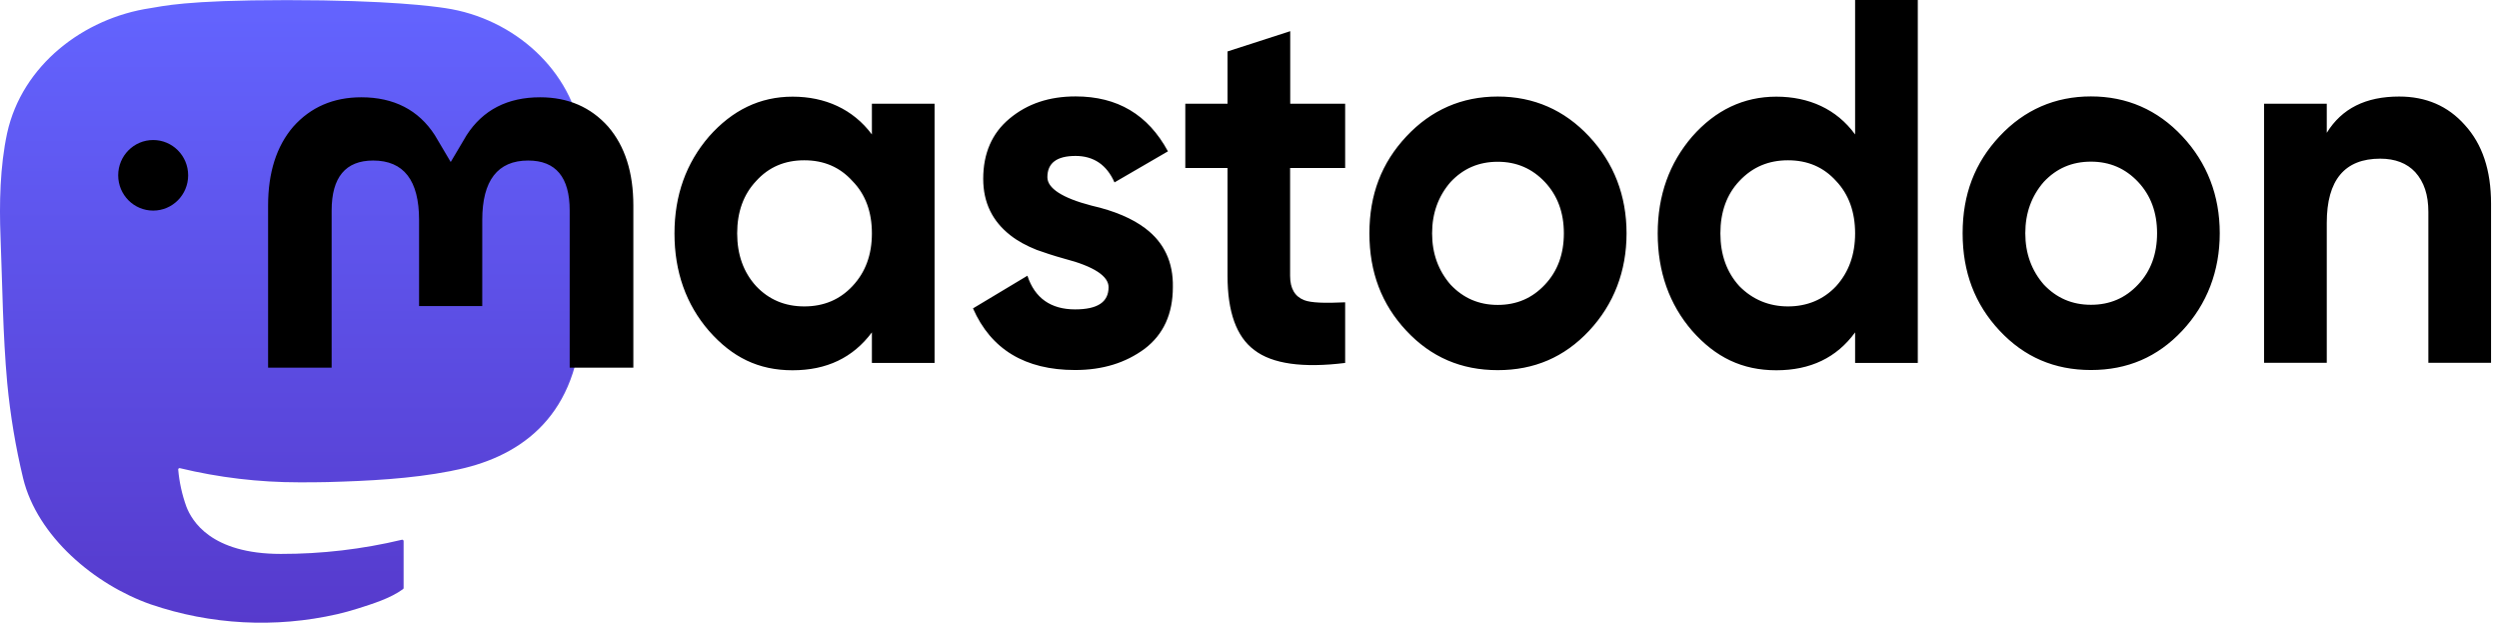
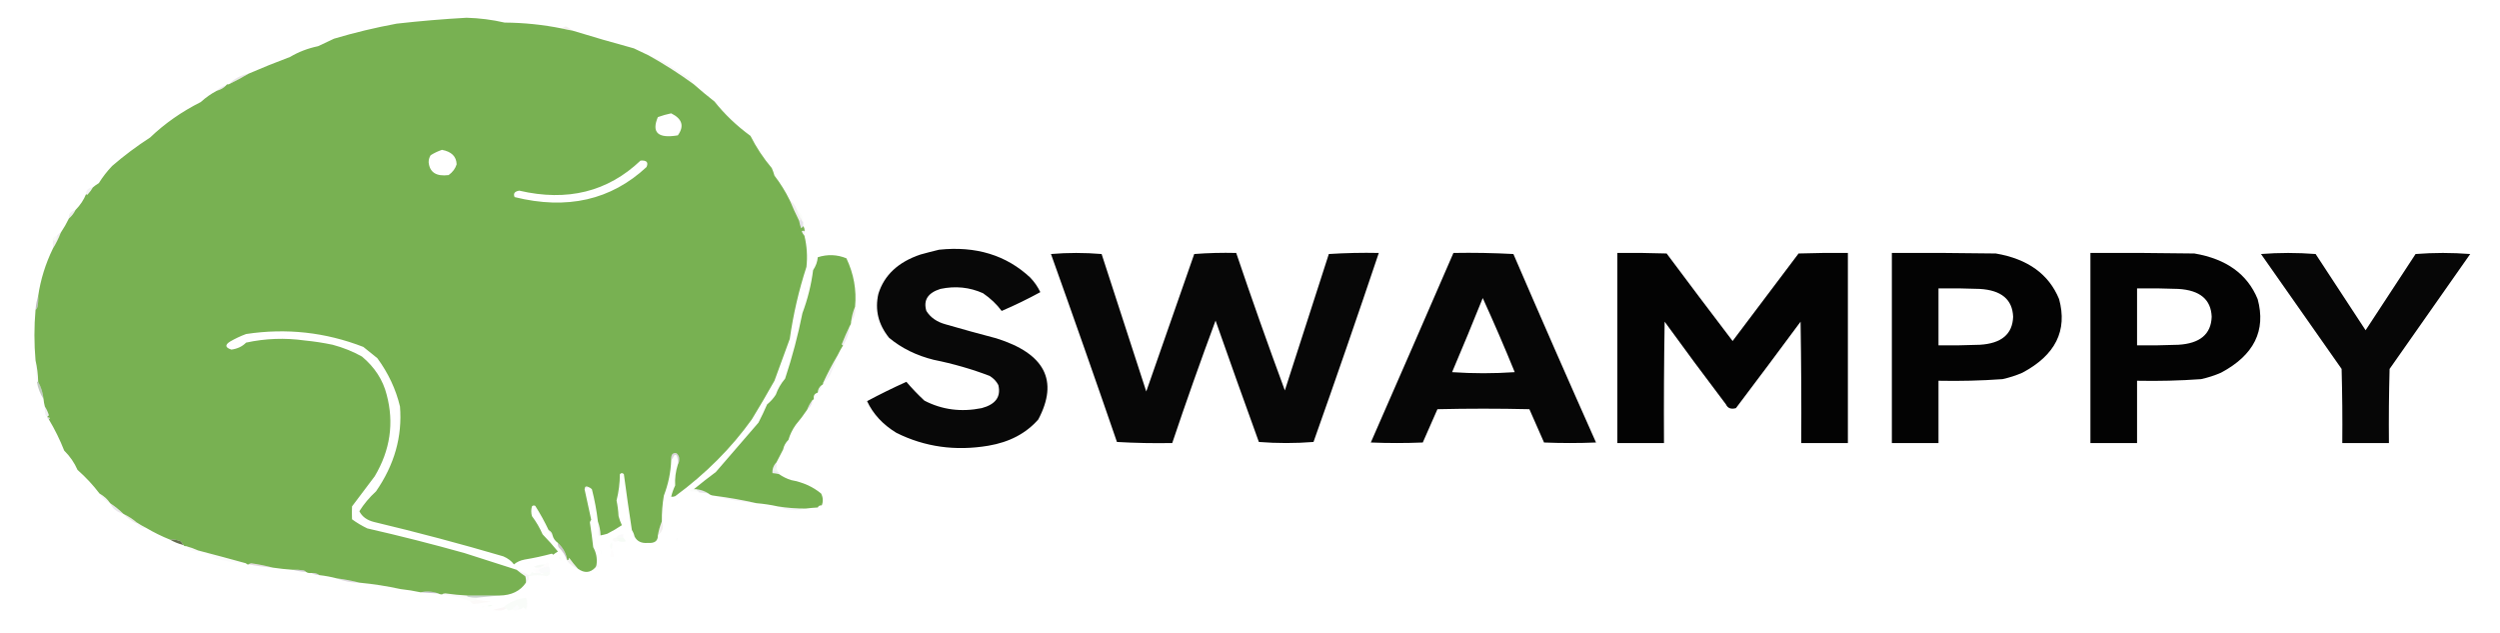
- <svg xmlns="http://www.w3.org/2000/svg" xmlns:xlink="http://www.w3.org/1999/xlink" width="261" height="66" viewBox="0 0 261 66" fill="none">
+ <svg xmlns="http://www.w3.org/2000/svg" width="261" height="66" viewBox="0 0 261 66" fill="none" version="1.1" id="svg18" xml:space="preserve">
+   <defs id="defs22" />
  <symbol id="logo-symbol-wordmark">
-     <path d="M60.754 14.403C59.814 7.419 53.727 1.916 46.512 0.849C45.294 0.669 40.682 0.013 29.997 0.013H29.918C19.23 0.013 16.937 0.669 15.72 0.849C8.705 1.886 2.299 6.832 0.745 13.898C-0.003 17.378 -0.083 21.237 0.056 24.776C0.254 29.851 0.293 34.918 0.753 39.973C1.072 43.331 1.628 46.661 2.417 49.941C3.894 55.997 9.875 61.037 15.734 63.093C22.008 65.237 28.754 65.593 35.218 64.121C35.929 63.956 36.632 63.764 37.325 63.545C38.897 63.046 40.738 62.487 42.091 61.507C42.11 61.493 42.125 61.475 42.136 61.455C42.147 61.434 42.153 61.412 42.153 61.389V56.49C42.153 56.469 42.148 56.447 42.138 56.428C42.129 56.409 42.115 56.392 42.098 56.379C42.081 56.365 42.061 56.356 42.04 56.351C42.019 56.346 41.997 56.347 41.976 56.351C37.834 57.341 33.59 57.836 29.332 57.829C22.005 57.829 20.034 54.351 19.469 52.904C19.016 51.653 18.727 50.348 18.612 49.022C18.611 49 18.615 48.977 18.624 48.957C18.633 48.937 18.647 48.919 18.664 48.904C18.682 48.89 18.702 48.88 18.724 48.876C18.745 48.871 18.768 48.871 18.79 48.877C22.862 49.859 27.037 50.355 31.227 50.354C32.234 50.354 33.239 50.354 34.246 50.328C38.46 50.209 42.901 49.994 47.047 49.184C47.15 49.164 47.253 49.146 47.342 49.119C53.881 47.864 60.104 43.923 60.736 33.943C60.76 33.55 60.819 29.828 60.819 29.42C60.822 28.035 61.265 19.591 60.754 14.403Z" fill="url(#paint0_linear_89_11)" />
-     <path d="M12.344 18.303C12.344 16.267 13.978 14.619 15.997 14.619C18.016 14.619 19.65 16.267 19.65 18.303C19.65 20.34 18.016 21.987 15.997 21.987C13.978 21.987 12.344 20.34 12.344 18.303Z" fill="currentColor" />
-     <path d="M66.148 21.468V38.384H59.499V21.974C59.499 18.511 58.058 16.76 55.164 16.76C51.975 16.76 50.367 18.848 50.367 22.96V31.95H43.769V22.96C43.769 18.835 42.174 16.76 38.971 16.76C36.09 16.76 34.637 18.511 34.637 21.974V38.384H28V21.468C28 18.018 28.875 15.268 30.624 13.231C32.437 11.195 34.804 10.157 37.736 10.157C41.132 10.157 43.717 11.48 45.415 14.114L47.074 16.915L48.733 14.114C50.431 11.48 53.004 10.157 56.412 10.157C59.344 10.157 61.711 11.195 63.525 13.231C65.274 15.268 66.148 18.005 66.148 21.468ZM89.03 29.874C90.406 28.409 91.062 26.579 91.062 24.361C91.062 22.143 90.406 20.301 89.03 18.9C87.705 17.434 86.033 16.734 84.001 16.734C81.969 16.734 80.296 17.434 78.972 18.9C77.647 20.301 76.991 22.143 76.991 24.361C76.991 26.579 77.647 28.422 78.972 29.874C80.296 31.275 81.969 31.989 84.001 31.989C86.033 31.989 87.705 31.288 89.03 29.874ZM91.062 10.832H97.609V37.891H91.062V34.7C89.081 37.346 86.342 38.656 82.779 38.656C79.216 38.656 76.477 37.307 74.046 34.544C71.653 31.781 70.444 28.37 70.444 24.374C70.444 20.379 71.666 17.019 74.046 14.256C76.489 11.493 79.383 10.092 82.779 10.092C86.174 10.092 89.081 11.389 91.062 14.036V10.845V10.832ZM119.654 23.868C121.583 25.334 122.548 27.384 122.496 29.978C122.496 32.741 121.532 34.907 119.551 36.412C117.57 37.878 115.178 38.63 112.284 38.63C107.049 38.63 103.499 36.464 101.621 32.196L107.306 28.785C108.065 31.107 109.737 32.3 112.284 32.3C114.625 32.3 115.782 31.548 115.782 29.978C115.782 28.837 114.265 27.812 111.165 27.008C109.995 26.683 109.03 26.359 108.271 26.087C107.204 25.659 106.29 25.166 105.532 24.569C103.654 23.103 102.689 21.157 102.689 18.667C102.689 16.02 103.602 13.906 105.429 12.388C107.306 10.819 109.596 10.066 112.335 10.066C116.709 10.066 119.898 11.96 121.982 15.8L116.4 19.043C115.59 17.201 114.213 16.28 112.335 16.28C110.355 16.28 109.39 17.032 109.39 18.498C109.39 19.64 110.908 20.664 114.008 21.468C116.4 22.013 118.278 22.818 119.641 23.855L119.654 23.868ZM140.477 17.538H134.741V28.798C134.741 30.147 135.255 30.964 136.22 31.34C136.927 31.613 138.355 31.665 140.49 31.561V37.891C136.079 38.436 132.876 37.995 130.998 36.542C129.12 35.141 128.207 32.534 128.207 28.811V17.538H123.795V10.832H128.207V5.37L134.754 3.256V10.832H140.49V17.538H140.477ZM161.352 29.719C162.677 28.318 163.333 26.528 163.333 24.361C163.333 22.195 162.677 20.418 161.352 19.004C160.027 17.603 158.407 16.889 156.426 16.889C154.445 16.889 152.825 17.59 151.5 19.004C150.227 20.47 149.571 22.247 149.571 24.361C149.571 26.476 150.227 28.253 151.5 29.719C152.825 31.12 154.445 31.833 156.426 31.833C158.407 31.833 160.027 31.133 161.352 29.719ZM146.883 34.531C144.297 31.768 143.024 28.422 143.024 24.361C143.024 20.301 144.297 17.006 146.883 14.243C149.468 11.48 152.67 10.079 156.426 10.079C160.182 10.079 163.384 11.48 165.97 14.243C168.555 17.006 169.88 20.418 169.88 24.361C169.88 28.305 168.555 31.768 165.97 34.531C163.384 37.294 160.233 38.643 156.426 38.643C152.619 38.643 149.468 37.294 146.883 34.531ZM191.771 29.874C193.095 28.409 193.751 26.579 193.751 24.361C193.751 22.143 193.095 20.301 191.771 18.9C190.446 17.434 188.774 16.734 186.742 16.734C184.709 16.734 183.037 17.434 181.661 18.9C180.336 20.301 179.68 22.143 179.68 24.361C179.68 26.579 180.336 28.422 181.661 29.874C183.037 31.275 184.761 31.989 186.742 31.989C188.722 31.989 190.446 31.288 191.771 29.874ZM193.751 0H200.298V37.891H193.751V34.7C191.822 37.346 189.082 38.656 185.52 38.656C181.957 38.656 179.179 37.307 176.735 34.544C174.343 31.781 173.134 28.37 173.134 24.374C173.134 20.379 174.356 17.019 176.735 14.256C179.166 11.493 182.111 10.092 185.52 10.092C188.928 10.092 191.822 11.389 193.751 14.036V0.013V0ZM223.308 29.706C224.633 28.305 225.289 26.515 225.289 24.348C225.289 22.182 224.633 20.405 223.308 18.991C221.983 17.59 220.363 16.877 218.382 16.877C216.401 16.877 214.78 17.577 213.456 18.991C212.182 20.457 211.526 22.234 211.526 24.348C211.526 26.463 212.182 28.24 213.456 29.706C214.78 31.107 216.401 31.82 218.382 31.82C220.363 31.82 221.983 31.12 223.308 29.706ZM208.838 34.518C206.253 31.755 204.98 28.409 204.98 24.348C204.98 20.288 206.253 16.993 208.838 14.23C211.424 11.467 214.626 10.066 218.382 10.066C222.137 10.066 225.34 11.467 227.925 14.23C230.511 16.993 231.835 20.405 231.835 24.348C231.835 28.292 230.511 31.755 227.925 34.518C225.34 37.281 222.189 38.63 218.382 38.63C214.575 38.63 211.424 37.281 208.838 34.518ZM260.17 21.261V37.878H253.623V22.13C253.623 20.34 253.173 18.991 252.247 17.966C251.385 17.045 250.164 16.565 248.594 16.565C244.89 16.565 243.012 18.783 243.012 23.272V37.878H236.466V10.832H243.012V13.867C244.581 11.325 247.077 10.079 250.575 10.079C253.366 10.079 255.656 11.052 257.431 13.05C259.257 15.047 260.17 17.759 260.17 21.274" fill="currentColor" />
-     <defs>
+     <path d="M60.754 14.403C59.814 7.419 53.727 1.916 46.512 0.849C45.294 0.669 40.682 0.013 29.997 0.013H29.918C19.23 0.013 16.937 0.669 15.72 0.849C8.705 1.886 2.299 6.832 0.745 13.898C-0.003 17.378 -0.083 21.237 0.056 24.776C0.254 29.851 0.293 34.918 0.753 39.973C1.072 43.331 1.628 46.661 2.417 49.941C3.894 55.997 9.875 61.037 15.734 63.093C22.008 65.237 28.754 65.593 35.218 64.121C35.929 63.956 36.632 63.764 37.325 63.545C38.897 63.046 40.738 62.487 42.091 61.507C42.11 61.493 42.125 61.475 42.136 61.455C42.147 61.434 42.153 61.412 42.153 61.389V56.49C42.153 56.469 42.148 56.447 42.138 56.428C42.129 56.409 42.115 56.392 42.098 56.379C42.081 56.365 42.061 56.356 42.04 56.351C42.019 56.346 41.997 56.347 41.976 56.351C37.834 57.341 33.59 57.836 29.332 57.829C22.005 57.829 20.034 54.351 19.469 52.904C19.016 51.653 18.727 50.348 18.612 49.022C18.611 49 18.615 48.977 18.624 48.957C18.633 48.937 18.647 48.919 18.664 48.904C18.682 48.89 18.702 48.88 18.724 48.876C18.745 48.871 18.768 48.871 18.79 48.877C22.862 49.859 27.037 50.355 31.227 50.354C32.234 50.354 33.239 50.354 34.246 50.328C38.46 50.209 42.901 49.994 47.047 49.184C47.15 49.164 47.253 49.146 47.342 49.119C53.881 47.864 60.104 43.923 60.736 33.943C60.76 33.55 60.819 29.828 60.819 29.42C60.822 28.035 61.265 19.591 60.754 14.403Z" fill="url(#paint0_linear_89_11)" id="path2" />
+     <path d="M12.344 18.303C12.344 16.267 13.978 14.619 15.997 14.619C18.016 14.619 19.65 16.267 19.65 18.303C19.65 20.34 18.016 21.987 15.997 21.987C13.978 21.987 12.344 20.34 12.344 18.303Z" fill="currentColor" id="path4" />
+     <path d="M66.148 21.468V38.384H59.499V21.974C59.499 18.511 58.058 16.76 55.164 16.76C51.975 16.76 50.367 18.848 50.367 22.96V31.95H43.769V22.96C43.769 18.835 42.174 16.76 38.971 16.76C36.09 16.76 34.637 18.511 34.637 21.974V38.384H28V21.468C28 18.018 28.875 15.268 30.624 13.231C32.437 11.195 34.804 10.157 37.736 10.157C41.132 10.157 43.717 11.48 45.415 14.114L47.074 16.915L48.733 14.114C50.431 11.48 53.004 10.157 56.412 10.157C59.344 10.157 61.711 11.195 63.525 13.231C65.274 15.268 66.148 18.005 66.148 21.468ZM89.03 29.874C90.406 28.409 91.062 26.579 91.062 24.361C91.062 22.143 90.406 20.301 89.03 18.9C87.705 17.434 86.033 16.734 84.001 16.734C81.969 16.734 80.296 17.434 78.972 18.9C77.647 20.301 76.991 22.143 76.991 24.361C76.991 26.579 77.647 28.422 78.972 29.874C80.296 31.275 81.969 31.989 84.001 31.989C86.033 31.989 87.705 31.288 89.03 29.874ZM91.062 10.832H97.609V37.891H91.062V34.7C89.081 37.346 86.342 38.656 82.779 38.656C79.216 38.656 76.477 37.307 74.046 34.544C71.653 31.781 70.444 28.37 70.444 24.374C70.444 20.379 71.666 17.019 74.046 14.256C76.489 11.493 79.383 10.092 82.779 10.092C86.174 10.092 89.081 11.389 91.062 14.036V10.845V10.832ZM119.654 23.868C121.583 25.334 122.548 27.384 122.496 29.978C122.496 32.741 121.532 34.907 119.551 36.412C117.57 37.878 115.178 38.63 112.284 38.63C107.049 38.63 103.499 36.464 101.621 32.196L107.306 28.785C108.065 31.107 109.737 32.3 112.284 32.3C114.625 32.3 115.782 31.548 115.782 29.978C115.782 28.837 114.265 27.812 111.165 27.008C109.995 26.683 109.03 26.359 108.271 26.087C107.204 25.659 106.29 25.166 105.532 24.569C103.654 23.103 102.689 21.157 102.689 18.667C102.689 16.02 103.602 13.906 105.429 12.388C107.306 10.819 109.596 10.066 112.335 10.066C116.709 10.066 119.898 11.96 121.982 15.8L116.4 19.043C115.59 17.201 114.213 16.28 112.335 16.28C110.355 16.28 109.39 17.032 109.39 18.498C109.39 19.64 110.908 20.664 114.008 21.468C116.4 22.013 118.278 22.818 119.641 23.855L119.654 23.868ZM140.477 17.538H134.741V28.798C134.741 30.147 135.255 30.964 136.22 31.34C136.927 31.613 138.355 31.665 140.49 31.561V37.891C136.079 38.436 132.876 37.995 130.998 36.542C129.12 35.141 128.207 32.534 128.207 28.811V17.538H123.795V10.832H128.207V5.37L134.754 3.256V10.832H140.49V17.538H140.477ZM161.352 29.719C162.677 28.318 163.333 26.528 163.333 24.361C163.333 22.195 162.677 20.418 161.352 19.004C160.027 17.603 158.407 16.889 156.426 16.889C154.445 16.889 152.825 17.59 151.5 19.004C150.227 20.47 149.571 22.247 149.571 24.361C149.571 26.476 150.227 28.253 151.5 29.719C152.825 31.12 154.445 31.833 156.426 31.833C158.407 31.833 160.027 31.133 161.352 29.719ZM146.883 34.531C144.297 31.768 143.024 28.422 143.024 24.361C143.024 20.301 144.297 17.006 146.883 14.243C149.468 11.48 152.67 10.079 156.426 10.079C160.182 10.079 163.384 11.48 165.97 14.243C168.555 17.006 169.88 20.418 169.88 24.361C169.88 28.305 168.555 31.768 165.97 34.531C163.384 37.294 160.233 38.643 156.426 38.643C152.619 38.643 149.468 37.294 146.883 34.531ZM191.771 29.874C193.095 28.409 193.751 26.579 193.751 24.361C193.751 22.143 193.095 20.301 191.771 18.9C190.446 17.434 188.774 16.734 186.742 16.734C184.709 16.734 183.037 17.434 181.661 18.9C180.336 20.301 179.68 22.143 179.68 24.361C179.68 26.579 180.336 28.422 181.661 29.874C183.037 31.275 184.761 31.989 186.742 31.989C188.722 31.989 190.446 31.288 191.771 29.874ZM193.751 0H200.298V37.891H193.751V34.7C191.822 37.346 189.082 38.656 185.52 38.656C181.957 38.656 179.179 37.307 176.735 34.544C174.343 31.781 173.134 28.37 173.134 24.374C173.134 20.379 174.356 17.019 176.735 14.256C179.166 11.493 182.111 10.092 185.52 10.092C188.928 10.092 191.822 11.389 193.751 14.036V0.013V0ZM223.308 29.706C224.633 28.305 225.289 26.515 225.289 24.348C225.289 22.182 224.633 20.405 223.308 18.991C221.983 17.59 220.363 16.877 218.382 16.877C216.401 16.877 214.78 17.577 213.456 18.991C212.182 20.457 211.526 22.234 211.526 24.348C211.526 26.463 212.182 28.24 213.456 29.706C214.78 31.107 216.401 31.82 218.382 31.82C220.363 31.82 221.983 31.12 223.308 29.706ZM208.838 34.518C206.253 31.755 204.98 28.409 204.98 24.348C204.98 20.288 206.253 16.993 208.838 14.23C211.424 11.467 214.626 10.066 218.382 10.066C222.137 10.066 225.34 11.467 227.925 14.23C230.511 16.993 231.835 20.405 231.835 24.348C231.835 28.292 230.511 31.755 227.925 34.518C225.34 37.281 222.189 38.63 218.382 38.63C214.575 38.63 211.424 37.281 208.838 34.518ZM260.17 21.261V37.878H253.623V22.13C253.623 20.34 253.173 18.991 252.247 17.966C251.385 17.045 250.164 16.565 248.594 16.565C244.89 16.565 243.012 18.783 243.012 23.272V37.878H236.466V10.832H243.012V13.867C244.581 11.325 247.077 10.079 250.575 10.079C253.366 10.079 255.656 11.052 257.431 13.05C259.257 15.047 260.17 17.759 260.17 21.274" fill="currentColor" id="path6" />
+     <defs id="defs13">
      <linearGradient id="paint0_linear_89_11" x1="30.5" y1="0.013" x2="30.5" y2="65.013" gradientUnits="userSpaceOnUse">
-         <stop stop-color="#6364FF" />
-         <stop offset="1" stop-color="#563ACC" />
+         <stop stop-color="#6364FF" id="stop8" />
+         <stop offset="1" stop-color="#563ACC" id="stop10" />
      </linearGradient>
    </defs>
  </symbol>
-   <use xlink:href="#logo-symbol-wordmark" />
+   <g style="clip-rule:evenodd;fill-rule:evenodd;image-rendering:optimizeQuality;shape-rendering:geometricPrecision;text-rendering:geometricPrecision" id="g3832" transform="matrix(0.1391805,0,0,0.1121193,-6.797493,-19.16875)">
+     <g id="g3180">
+       <path style="opacity:1" fill="#78b152" d="m 470.5,197.5 c 2.615,0.791 5.282,1.457 8,2 15.173,5.781 30.506,11.281 46,16.5 3.694,2.178 7.361,4.345 11,6.5 11.928,8.263 23.261,17.263 34,27 4.936,5.438 10.103,10.771 15.5,16 7.605,11.899 16.605,22.566 27,32 4.315,10.635 9.649,20.635 16,30 0.822,2.288 1.489,4.622 2,7 4.533,7.352 8.367,15.019 11.5,23 2.156,6.473 4.489,12.807 7,19 0.338,2.354 0.838,4.687 1.5,7 0.717,-0.544 1.217,-1.211 1.5,-2 0.951,1.419 1.284,3.085 1,5 -0.863,-0.963 -1.53,-0.963 -2,0 0.494,1.526 1.161,2.859 2,4 1.862,9.578 2.362,19.244 1.5,29 -5.726,21.812 -9.893,44.145 -12.5,67 -3.833,13 -7.667,26 -11.5,39 -5.478,12.109 -11.145,24.109 -17,36 -15.434,26.775 -34.601,50.608 -57.5,71.5 -0.948,0.483 -1.948,0.649 -3,0.5 0.699,-3.596 1.699,-7.096 3,-10.5 -0.34,-6.408 0.327,-12.908 2,-19.5 0.658,-1.293 0.992,-2.793 1,-4.5 0.195,-2.352 -0.472,-4.352 -2,-6 -1.496,-0.507 -2.663,-0.007 -3.5,1.5 -0.494,1.634 -0.66,3.301 -0.5,5 -0.283,10.963 -2.116,21.963 -5.5,33 -1.098,7.964 -1.598,15.964 -1.5,24 -1.363,4.132 -2.363,8.465 -3,13 0.092,5.168 -2.408,7.502 -7.5,7 -4.809,0.534 -8.143,-1.466 -10,-6 -0.36,-2.108 -1.027,-4.108 -2,-6 -2.148,-17.331 -4.148,-34.664 -6,-52 -1,-1.333 -2,-1.333 -3,0 -0.031,8.307 -0.864,16.474 -2.5,24.5 0.805,4.749 1.305,9.582 1.5,14.5 0.606,2.93 1.44,5.763 2.5,8.5 -3.49,2.911 -7.156,5.578 -11,8 -1.654,0.608 -3.321,1.108 -5,1.5 -0.124,-4.549 -0.791,-8.882 -2,-13 -0.952,-10.097 -2.452,-20.097 -4.5,-30 -0.708,-0.881 -1.542,-1.547 -2.5,-2 -1.832,-1.218 -2.832,-0.551 -3,2 1.673,9.23 3.34,18.73 5,28.5 -0.559,0.725 -0.892,1.558 -1,2.5 0.983,7.644 1.816,15.31 2.5,23 2.259,5.061 3.092,10.395 2.5,16 -0.057,1.109 -0.39,2.109 -1,3 -3.831,4.989 -8.165,5.322 -13,1 -2.311,-3.163 -4.478,-6.497 -6.5,-10 -0.464,0.594 -0.631,1.261 -0.5,2 -0.333,0 -0.667,0 -1,0 -0.715,-6.091 -3.048,-11.424 -7,-16 -2.088,-1.836 -3.421,-4.169 -4,-7 -0.25,-2.174 -1.25,-3.841 -3,-5 -2.935,-7.701 -6.268,-15.201 -10,-22.5 -0.949,-0.617 -1.782,-0.451 -2.5,0.5 -0.667,3 -0.667,6 0,9 3.231,5.341 5.898,11.008 8,17 4.091,5.195 7.924,10.528 11.5,16 -1.26,0.882 -2.426,1.882 -3.5,3 -0.333,-0.333 -0.667,-0.667 -1,-1 -6.693,2.229 -13.526,4.062 -20.5,5.5 -3.184,0.754 -5.851,2.254 -8,4.5 -1.836,-3.137 -4.503,-5.637 -8,-7.5 -31.955,-11.652 -64.288,-22.318 -97,-32 -5.292,-1.628 -8.958,-4.962 -11,-10 3.384,-6.713 7.55,-12.88 12.5,-18.5 13.809,-24.737 19.809,-51.07 18,-79 -3.085,-16.035 -8.752,-31.035 -17,-45 -3.5,-3.5 -7,-7 -10.5,-10.5 -28.432,-13.691 -57.765,-17.691 -88,-12 -4.28,1.967 -8.28,4.3 -12,7 -4.03,3.123 -3.697,5.623 1,7.5 4.552,-0.783 8.219,-2.95 11,-6.5 14.49,-3.907 29.156,-4.574 44,-2 7.095,0.857 14.095,2.191 21,4 7.891,2.612 15.224,6.279 22,11 9.56,9.974 15.726,21.807 18.5,35.5 5.675,26.329 2.675,51.663 -9,76 -5.667,9.333 -11.333,18.667 -17,28 -0.145,3.839 -0.145,7.839 0,12 3.573,3.248 7.407,6.081 11.5,8.5 24.534,6.938 48.867,14.605 73,23 13.044,5.105 26.044,10.272 39,15.5 1.998,2.1 4.165,4.1 6.5,6 0.495,1.973 0.662,3.973 0.5,6 -4.241,7.875 -10.907,11.875 -20,12 -8,0 -16,0 -24,0 -5.529,-0.379 -11.029,-1.045 -16.5,-2 -1.07,0.028 -1.903,0.361 -2.5,1 -1.109,-0.057 -2.109,-0.39 -3,-1 -4.254,-1.909 -8.588,-2.242 -13,-1 -4.907,-1.319 -9.907,-2.319 -15,-3 -10.06,-2.745 -20.393,-4.745 -31,-6 -5.447,-1.777 -11.114,-3.11 -17,-4 -4.237,-1.381 -8.57,-2.381 -13,-3 -1.602,-1.574 -3.602,-2.241 -6,-2 -1.599,0.268 -2.932,-0.066 -4,-1 -0.418,-0.722 -1.084,-1.222 -2,-1.5 -2.646,-0.497 -5.313,-0.664 -8,-0.5 -5.047,-0.422 -10.047,-1.089 -15,-2 -5.113,-1.695 -10.447,-3.029 -16,-4 -0.916,0.043 -1.583,0.376 -2,1 -0.992,0.172 -1.658,-0.162 -2,-1 -11.334,-3.886 -23.334,-7.886 -36,-12 -2.814,-1.57 -5.814,-2.903 -9,-4 -0.992,0.172 -1.658,-0.162 -2,-1 -0.528,-1.221 -1.195,-2.387 -2,-3.5 -2.704,-1.356 -5.371,-1.856 -8,-1.5 -6.342,-3.168 -12.342,-6.835 -18,-11 -2.391,-1.482 -4.724,-3.149 -7,-5 -2.96,-3.145 -6.293,-5.812 -10,-8 -3.048,-3.715 -6.381,-7.048 -10,-10 -1.93,-3.6 -4.597,-6.6 -8,-9 -4.749,-7.802 -10.249,-15.135 -16.5,-22 -2.305,-6.613 -5.638,-12.613 -10,-18 -3.151,-9.957 -6.985,-19.624 -11.5,-29 1.257,-1.123 0.924,-1.789 -1,-2 0,-0.333 0,-0.667 0,-1 0.543,-0.06 0.876,-0.393 1,-1 -0.709,-2.884 -1.709,-5.551 -3,-8 -0.493,-2.306 -0.826,-4.639 -1,-7 -0.461,-5.664 -1.794,-10.997 -4,-16 -0.138,-6.863 -0.804,-13.53 -2,-20 -1.096,-15.661 -1.096,-31.328 0,-47 0.768,-0.763 1.268,-1.763 1.5,-3 0.498,-3.317 0.665,-6.65 0.5,-10 1.795,-15.179 5.461,-29.846 11,-44 2.374,-4.777 4.374,-9.777 6,-15 2.28,-4.224 4.279,-8.558 6,-13 2.164,-2.322 3.831,-4.989 5,-8 3.621,-4.587 6.287,-9.587 8,-15 0.31,1.238 0.81,1.238 1.5,0 1.421,-1.905 2.588,-3.905 3.5,-6 1.333,-1.433 2.833,-2.767 4.5,-4 2.833,-5.67 6.166,-11.003 10,-16 8.794,-9.455 18.294,-18.289 28.5,-26.5 10.991,-13.047 23.658,-24.047 38,-33 3.576,-4.082 7.576,-7.582 12,-10.5 2.87,-0.933 5.204,-2.6 7,-5 0.342,-0.838 1.008,-1.172 2,-1 5.18,-3.088 10.18,-6.422 15,-10 10.137,-5.442 20.47,-10.609 31,-15.5 6.294,-4.662 13.294,-7.995 21,-10 4,-2.333 8,-4.667 12,-7 15.363,-5.676 31.029,-10.343 47,-14 17.422,-2.451 34.922,-4.284 52.5,-5.5 9.687,0.335 19.187,1.835 28.5,4.5 14.587,0.124 28.92,1.958 43,5.5 z m 82,79 c 8.299,5.085 9.966,11.918 5,20.5 -14.891,3.108 -19.891,-2.559 -15,-17 3.35,-1.486 6.684,-2.653 10,-3.5 z m -172,34 c 7.147,1.648 10.814,6.148 11,13.5 -0.986,3.955 -2.986,7.289 -6,10 -9.291,1.45 -14.291,-2.55 -15,-12 -0.006,-2.3 0.494,-4.466 1.5,-6.5 2.682,-2.085 5.516,-3.752 8.5,-5 z m 149,10 c 4.568,-0.417 6.068,1.583 4.5,6 -26.624,30.748 -59.624,40.081 -99,28 -1.165,-3.314 0.002,-5.314 3.5,-6 36.065,10.386 66.398,1.053 91,-28 z" id="path3178" />
+     </g>
+     <g id="g3184">
+       <path style="opacity:0.075" fill="#6b3b1f" d="m 478.5,199.5 c -2.718,-0.543 -5.385,-1.209 -8,-2 0.761,-0.891 1.761,-1.558 3,-2 1.919,1.112 3.586,2.446 5,4 z" id="path3182" />
+     </g>
+     <g id="g3188">
+       <path style="opacity:0.039" fill="#4f3942" d="m 535.5,222.5 c 5.27,2.303 10.27,5.136 15,8.5 4.711,4.38 9.711,8.38 15,12 1.732,1.972 3.065,4.139 4,6.5 -10.739,-9.737 -22.072,-18.737 -34,-27 z" id="path3186" />
+     </g>
+     <g id="g3192">
+       <path style="opacity:0.125" fill="#503f48" d="m 235.5,239.5 c -4.82,3.578 -9.82,6.912 -15,10 3.786,-5.066 8.786,-8.4 15,-10 z" id="path3190" />
+     </g>
+     <g id="g3196">
+       <path style="opacity:0.102" fill="#3f2e4a" d="m 218.5,250.5 c -1.796,2.4 -4.13,4.067 -7,5 1.796,-2.4 4.13,-4.067 7,-5 z" id="path3194" />
+     </g>
+     <g id="g3200">
+       <path style="opacity:0.004" fill="#006552" d="m 140.5,289.5 c 1.333,0.667 1.333,0.667 0,0 z" id="path3198" />
+     </g>
+     <g id="g3204">
+       <path style="opacity:0.004" fill="#006500" d="m 124.5,305.5 c 1.333,0.667 1.333,0.667 0,0 z" id="path3202" />
+     </g>
+     <g id="g3208">
+       <path style="opacity:0.059" fill="#333048" d="m 118.5,345.5 c -0.912,2.095 -2.079,4.095 -3.5,6 -0.69,1.238 -1.19,1.238 -1.5,0 -0.132,-3.532 1.534,-5.532 5,-6 z" id="path3206" />
+     </g>
+     <g id="g3212">
+       <path style="opacity:0.09" fill="#3f3c36" d="m 105.5,366.5 c -1.169,3.011 -2.836,5.678 -5,8 -0.353,-3.959 1.313,-6.626 5,-8 z" id="path3210" />
+     </g>
+     <g id="g3216">
+       <path style="opacity:0.02" fill="#218902" d="m 646.5,365.5 c 3.197,3.233 4.864,7.233 5,12 -0.838,-0.342 -1.172,-1.008 -1,-2 -1.891,-3.114 -3.224,-6.448 -4,-10 z" id="path3214" />
+     </g>
+     <g id="g3220">
+       <path style="opacity:0.082" fill="#493336" d="m 641.5,357.5 c 2.493,2.158 4.16,4.824 5,8 0.776,3.552 2.109,6.886 4,10 -0.667,0.333 -1.333,0.667 -2,1 -2.511,-6.193 -4.844,-12.527 -7,-19 z" id="path3218" />
+     </g>
+     <g id="g3224">
+       <path style="opacity:0.122" fill="#281953" d="m 650.5,375.5 c -0.172,0.992 0.162,1.658 1,2 0,1.333 0,2.667 0,4 -0.283,0.789 -0.783,1.456 -1.5,2 -0.662,-2.313 -1.162,-4.646 -1.5,-7 0.667,-0.333 1.333,-0.667 2,-1 z" id="path3222" />
+     </g>
+     <g id="g3228">
+       <path style="opacity:0.055" fill="#331153" d="m 652.5,386.5 c 0,1.333 0,2.667 0,4 -0.839,-1.141 -1.506,-2.474 -2,-4 0.47,-0.963 1.137,-0.963 2,0 z" id="path3226" />
+     </g>
+     <g id="g3232">
+       <path style="opacity:0.024" fill="#206901" d="m 91.5,390.5 c 0.009,1.808 -0.491,3.475 -1.5,5 -0.69,-1.238 -1.19,-1.238 -1.5,0 -0.587,-2.185 0.413,-3.852 3,-5 z" id="path3230" />
+     </g>
+     <g id="g3236">
+       <path style="opacity:0.071" fill="#511f46" d="m 94.5,387.5 c -1.626,5.223 -3.626,10.223 -6,15 0,-2.333 0,-4.667 0,-7 0.31,-1.238 0.81,-1.238 1.5,0 1.009,-1.525 1.509,-3.192 1.5,-5 0.667,-1.333 1.667,-2.333 3,-3 z" id="path3234" />
+     </g>
+     <g id="g3240">
+       <path style="opacity:0.965" fill="#000000" d="m 753.5,403.5 c 27.624,-3.63 50.457,5.037 68.5,26 3.141,4.113 5.641,8.613 7.5,13.5 -9.306,6.324 -18.972,12.158 -29,17.5 -3.699,-6.209 -8.365,-11.709 -14,-16.5 -10.102,-5.616 -20.768,-6.949 -32,-4 -9.434,3.699 -12.934,10.532 -10.5,20.5 3.085,6.136 7.919,10.302 14.5,12.5 12.592,4.531 25.259,8.864 38,13 36.401,14.178 46.901,39.345 31.5,75.5 -9.197,13.028 -21.697,21.195 -37.5,24.5 -24.728,5.157 -47.728,1.157 -69,-12 -10.158,-7.667 -17.491,-17.501 -22,-29.5 9.564,-6.369 19.397,-12.369 29.5,-18 4.109,6.009 8.609,11.842 13.5,17.5 13.209,8.514 27.543,10.848 43,7 10.455,-3.465 14.622,-10.632 12.5,-21.5 -1.4,-3.402 -3.567,-6.236 -6.5,-8.5 -13.49,-6.386 -27.49,-11.386 -42,-15 -12.974,-3.993 -24.141,-10.826 -33.5,-20.5 -8.111,-12.473 -10.778,-26.14 -8,-41 4.379,-17.383 14.879,-29.55 31.5,-36.5 4.754,-1.642 9.421,-3.142 14,-4.5 z" id="path3238" />
+     </g>
+     <g id="g3244">
+       <path style="opacity:0.97" fill="#000000" d="m 837.5,407.5 c 12.506,-1.325 25.173,-1.325 38,0 11.165,42.661 22.332,85.328 33.5,128 12,-42.667 24,-85.333 36,-128 10.418,-0.987 20.918,-1.32 31.5,-1 11.657,42.805 23.82,85.472 36.5,128 11,-42.333 22,-84.667 33,-127 12.42,-0.989 24.92,-1.322 37.5,-1 -15.92,58.763 -32.25,117.43 -49,176 -13.67,1.333 -27.33,1.333 -41,0 -10.988,-37.616 -21.821,-75.283 -32.5,-113 -11.343,37.862 -22.176,75.862 -32.5,114 -13.912,0.323 -27.746,-0.01 -41.5,-1 -16.239,-58.533 -32.739,-116.866 -49.5,-175 z" id="path3242" />
+     </g>
+     <g id="g3248">
+       <path style="opacity:0.976" fill="#000000" d="m 1139.5,406.5 c 15.01,-0.333 30.01,10e-4 45,1 20.38,58.63 41.04,117.13 62,175.5 -13,0.667 -26,0.667 -39,0 -3.67,-10.333 -7.33,-20.667 -11,-31 -23,-0.667 -46,-0.667 -69,0 -3.67,10.333 -7.33,20.667 -11,31 -13,0.667 -26,0.667 -39,0 20.77,-58.803 41.43,-117.636 62,-176.5 z m 22,42 c 8.36,22.752 16.36,45.752 24,69 -15.67,1.333 -31.33,1.333 -47,0 7.88,-22.961 15.54,-45.961 23,-69 z" id="path3246" />
+     </g>
+     <g id="g3252">
+       <path style="opacity:0.988" fill="#000000" d="m 1262.5,406.5 c 12.34,-0.167 24.67,0 37,0.5 16.37,27.25 32.87,54.417 49.5,81.5 16.5,-27.167 33,-54.333 49.5,-81.5 12.33,-0.5 24.66,-0.667 37,-0.5 0,59 0,118 0,177 -11.67,0 -23.33,0 -35,0 0.17,-37.668 0,-75.335 -0.5,-113 -16.04,26.916 -32.21,53.75 -48.5,80.5 -3.67,1.271 -6.17,0.104 -7.5,-3.5 -15.59,-25.501 -30.92,-51.168 -46,-77 -0.5,37.665 -0.67,75.332 -0.5,113 -11.67,0 -23.33,0 -35,0 0,-59 0,-118 0,-177 z" id="path3250" />
+     </g>
+     <g id="g3256">
+       <path style="opacity:0.988" fill="#000000" d="m 1468.5,406.5 c 26,-0.167 52,0 78,0.5 23.99,5.073 39.82,19.24 47.5,42.5 6.41,29.308 -2.75,52.141 -27.5,68.5 -4.77,2.59 -9.77,4.59 -15,6 -15.95,1.422 -31.95,1.922 -48,1.5 0,19.333 0,38.667 0,58 -11.67,0 -23.33,0 -35,0 0,-59 0,-118 0,-177 z m 35,33 c 10.34,-0.166 20.67,0 31,0.5 16.19,1.185 24.52,9.851 25,26 -0.48,16.149 -8.81,24.815 -25,26 -10.33,0.5 -20.66,0.666 -31,0.5 0,-17.667 0,-35.333 0,-53 z" id="path3254" />
+     </g>
+     <g id="g3260">
+       <path style="opacity:0.988" fill="#000000" d="m 1617.5,406.5 c 26,-0.167 52,0 78,0.5 23.99,5.073 39.82,19.24 47.5,42.5 6.41,29.308 -2.75,52.141 -27.5,68.5 -4.77,2.59 -9.77,4.59 -15,6 -15.95,1.422 -31.95,1.922 -48,1.5 0,19.333 0,38.667 0,58 -11.67,0 -23.33,0 -35,0 0,-59 0,-118 0,-177 z m 35,33 c 10.34,-0.166 20.67,0 31,0.5 16.19,1.185 24.52,9.851 25,26 -0.48,16.149 -8.81,24.815 -25,26 -10.33,0.5 -20.66,0.666 -31,0.5 0,-17.667 0,-35.333 0,-53 z" id="path3258" />
+     </g>
+     <g id="g3264">
+       <path style="opacity:0.975" fill="#000000" d="m 1745.5,407.5 c 13.51,-1.326 27.17,-1.326 41,0 12.5,23.667 25,47.333 37.5,71 12.5,-23.667 25,-47.333 37.5,-71 13.67,-1.333 27.33,-1.333 41,0 -20.17,35.667 -40.33,71.333 -60.5,107 -0.5,22.998 -0.67,45.998 -0.5,69 -11.67,0 -23.33,0 -35,0 0.17,-23.002 0,-46.002 -0.5,-69 -20.19,-35.729 -40.36,-71.396 -60.5,-107 z" id="path3262" />
+     </g>
+     <g id="g3268">
+       <path style="opacity:0.02" fill="#0a0017" d="m 652.5,438.5 c 1.073,0.751 1.24,1.751 0.5,3 -0.483,-0.948 -0.649,-1.948 -0.5,-3 z" id="path3266" />
+     </g>
+     <g id="g3272">
+       <path style="opacity:0.008" fill="#114545" d="m 651.5,442.5 c 1.282,1.208 1.282,2.542 0,4 -0.406,-1.057 -0.406,-2.391 0,-4 z" id="path3270" />
+     </g>
+     <g id="g3276">
+       <path style="opacity:0.386" fill="#545955" d="m 77.5,446.5 c 0.165,3.35 -0.002,6.683 -0.5,10 -0.232,1.237 -0.732,2.237 -1.5,3 0.27,-4.528 0.937,-8.861 2,-13 z" id="path3274" />
+     </g>
+     <g id="g3280">
+       <path style="opacity:0.098" fill="#653731" d="m 690.5,456.5 c 0.59,5.14 -0.41,9.807 -3,14 0.51,-4.891 1.51,-9.558 3,-14 z" id="path3278" />
+     </g>
+     <g id="g3284">
+       <path style="opacity:0.106" fill="#483e49" d="m 686.5,474.5 c -0.485,6.438 -2.151,12.438 -5,18 -0.543,-0.06 -0.876,-0.393 -1,-1 1.865,-5.842 3.865,-11.509 6,-17 z" id="path3282" />
+     </g>
+     <g id="g3288">
+       <path style="opacity:0.059" fill="#3b2848" d="m 677.5,501.5 c -1.527,6.064 -3.36,12.064 -5.5,18 -1.306,3.121 -3.14,5.787 -5.5,8 3.287,-8.872 6.954,-17.539 11,-26 z" id="path3286" />
+     </g>
+     <g id="g3292">
+       <path style="opacity:0.031" fill="#2d224e" d="m 75.5,506.5 c 1.196,6.47 1.862,13.137 2,20 -0.333,0 -0.667,0 -1,0 -0.776,-6.637 -1.109,-13.304 -1,-20 z" id="path3290" />
+     </g>
+     <g id="g3296">
+       <path style="opacity:0.067" fill="#2d2538" d="m 665.5,529.5 c -0.435,2.657 -1.435,4.991 -3,7 0.052,-2.846 1.052,-5.18 3,-7 z" id="path3294" />
+     </g>
+     <g id="g3300">
+       <path style="opacity:0.008" fill="#4c2935" d="m 662.5,536.5 c -0.25,2.174 -1.25,3.841 -3,5 -0.227,-2.433 0.773,-4.099 3,-5 z" id="path3298" />
+     </g>
+     <g id="g3304">
+       <path style="opacity:0.341" fill="#4b6649" d="m 76.5,526.5 c 0.333,0 0.667,0 1,0 2.206,5.003 3.539,10.336 4,16 -2.576,-4.948 -4.243,-10.281 -5,-16 z" id="path3302" />
+     </g>
+     <g id="g3308">
+       <path style="opacity:0.141" fill="#411b52" d="m 658.5,543.5 c -0.192,3.602 -1.526,6.602 -4,9 0.952,-3.197 2.285,-6.197 4,-9 z" id="path3306" />
+     </g>
+     <g id="g3312">
+       <path style="opacity:0.073" fill="#3c2653" d="m 82.5,549.5 c 1.291,2.449 2.291,5.116 3,8 -0.124,0.607 -0.457,0.94 -1,1 -0.617,-0.111 -1.117,-0.444 -1.5,-1 -0.497,-2.646 -0.664,-5.313 -0.5,-8 z" id="path3310" />
+     </g>
+     <g id="g3316">
+       <path style="opacity:0.184" fill="#472743" d="m 84.5,559.5 c 1.924,0.211 2.257,0.877 1,2 -0.838,-0.342 -1.172,-1.008 -1,-2 z" id="path3314" />
+     </g>
+     <g id="g3320">
+       <path style="opacity:0.999" fill="#76b050" d="m 690.5,456.5 c -1.49,4.442 -2.49,9.109 -3,14 0.067,1.459 -0.266,2.792 -1,4 -2.135,5.491 -4.135,11.158 -6,17 0.124,0.607 0.457,0.94 1,1 -1.487,2.973 -2.82,5.973 -4,9 -4.046,8.461 -7.713,17.128 -11,26 0.172,0.992 -0.162,1.658 -1,2 -1.948,1.82 -2.948,4.154 -3,7 -2.227,0.901 -3.227,2.567 -3,5 0.172,0.992 -0.162,1.658 -1,2 -1.715,2.803 -3.048,5.803 -4,9 -2.571,4.805 -5.404,9.472 -8.5,14 -2.526,4.414 -4.359,9.08 -5.5,14 -2.107,2.557 -3.441,5.557 -4,9 -1.721,4.029 -3.388,8.029 -5,12 -2.212,2.821 -3.212,6.155 -3,10 1.716,0.129 3.383,0.462 5,1 2.638,2.324 5.638,4.157 9,5.5 8.764,1.964 16.264,6.13 22.5,12.5 1.511,3.68 1.677,7.346 0.5,11 -1.527,-0.073 -2.527,0.594 -3,2 -3.018,0.204 -6.018,0.537 -9,1 -7.083,0.053 -14.083,-0.614 -21,-2 -5.242,-1.429 -10.575,-2.429 -16,-3 -10.42,-2.935 -21.087,-5.268 -32,-7 -1.653,-0.16 -2.986,-0.826 -4,-2 -2.588,-2.125 -5.588,-3.458 -9,-4 -0.667,0 -1.333,0 -2,0 5.329,-5.433 10.829,-10.766 16.5,-16 10.655,-15.299 21.322,-30.633 32,-46 2.319,-5.609 4.486,-11.276 6.5,-17 2.614,-2.666 4.78,-5.666 6.5,-9 1.541,-5.412 3.874,-10.412 7,-15 5.357,-20.118 9.69,-40.451 13,-61 3.943,-13.05 6.61,-26.383 8,-40 2.056,-3.768 3.222,-7.768 3.5,-12 7.31,-2.886 14.477,-2.553 21.5,1 5.517,14.465 7.684,29.465 6.5,45 z" id="path3318" />
+     </g>
+     <g id="g3324">
+       <path style="opacity:0.012" fill="#4d4f50" d="m 640.5,580.5 c -0.424,3.418 -1.758,6.418 -4,9 0.559,-3.443 1.893,-6.443 4,-9 z" id="path3322" />
+     </g>
+     <g id="g3328">
+       <path style="opacity:0.204" fill="#453145" d="m 557.5,603.5 c 0.277,-2.948 -0.056,-5.781 -1,-8.5 -0.832,-0.688 -1.498,-0.521 -2,0.5 -0.494,1.526 -1.161,2.859 -2,4 -0.16,-1.699 0.006,-3.366 0.5,-5 0.837,-1.507 2.004,-2.007 3.5,-1.5 1.528,1.648 2.195,3.648 2,6 -0.008,1.707 -0.342,3.207 -1,4.5 z" id="path3326" />
+     </g>
+     <g id="g3332">
+       <path style="opacity:0.063" fill="#029e0d" d="m 631.5,605.5 c 0.129,1.716 0.462,3.383 1,5 -3.643,-0.961 -3.976,-2.628 -1,-5 z" id="path3330" />
+     </g>
+     <g id="g3336">
+       <path style="opacity:0.086" fill="#2a3252" d="m 631.5,601.5 c 0,1.333 0,2.667 0,4 -2.976,2.372 -2.643,4.039 1,5 0.838,0.342 1.172,1.008 1,2 -1.617,-0.538 -3.284,-0.871 -5,-1 -0.212,-3.845 0.788,-7.179 3,-10 z" id="path3334" />
+     </g>
+     <g id="g3340">
+       <path style="opacity:0.071" fill="#4a3954" d="m 490.5,624.5 c -1,0.667 -2,1.333 -3,2 0.168,-2.551 1.168,-3.218 3,-2 z" id="path3338" />
+     </g>
+     <g id="g3344">
+       <path style="opacity:0.02" fill="#1a7a1f" d="m 569.5,626.5 c 0.342,0.838 1.008,1.172 2,1 1,0.333 1.667,1 2,2 -2.371,-0.842 -4.704,-1.176 -7,-1 0.505,-1.419 1.505,-2.085 3,-2 z" id="path3342" />
+     </g>
+     <g id="g3348">
+       <path style="opacity:0.125" fill="#414147" d="m 571.5,627.5 c 0,-0.333 0,-0.667 0,-1 3.412,0.542 6.412,1.875 9,4 -2.306,-0.493 -4.639,-0.826 -7,-1 -0.333,-1 -1,-1.667 -2,-2 z" id="path3346" />
+     </g>
+     <g id="g3352">
+       <path style="opacity:0.055" fill="#433a40" d="m 123.5,630.5 c 3.403,2.4 6.07,5.4 8,9 -3.675,-2.156 -6.342,-5.156 -8,-9 z" id="path3350" />
+     </g>
+     <g id="g3356">
+       <path style="opacity:0.057" fill="#44244e" d="m 584.5,632.5 c 10.913,1.732 21.58,4.065 32,7 -11.045,-1.074 -21.711,-3.407 -32,-7 z" id="path3354" />
+     </g>
+     <g id="g3360">
+       <path style="opacity:0.004" fill="#0d6b49" d="m 550.5,635.5 c 2.501,0.011 2.668,0.678 0.5,2 -0.464,-0.594 -0.631,-1.261 -0.5,-2 z" id="path3358" />
+     </g>
+     <g id="g3364">
+       <path style="opacity:0.004" fill="#009a00" d="m 556.5,637.5 c 1.025,0.397 1.192,1.063 0.5,2 -0.464,-0.594 -0.631,-1.261 -0.5,-2 z" id="path3362" />
+     </g>
+     <g id="g3368">
+       <path style="opacity:0.004" fill="#780000" d="m 559.5,641.5 c 1.333,0.667 1.333,0.667 0,0 z" id="path3366" />
+     </g>
+     <g id="g3372">
+       <path style="opacity:0.012" fill="#411324" d="m 665.5,641.5 c -0.321,1.548 -1.321,2.215 -3,2 0.473,-1.406 1.473,-2.073 3,-2 z" id="path3370" />
+     </g>
+     <g id="g3376">
+       <path style="opacity:0.054" fill="#37264b" d="m 632.5,642.5 c 6.917,1.386 13.917,2.053 21,2 -7.223,2.496 -14.223,1.83 -21,-2 z" id="path3374" />
+     </g>
+     <g id="g3380">
+       <path style="opacity:0.118" fill="#412e49" d="m 131.5,639.5 c 3.619,2.952 6.952,6.285 10,10 -4.978,-1.644 -8.311,-4.978 -10,-10 z" id="path3378" />
+     </g>
+     <g id="g3384">
+       <path style="opacity:0.004" fill="#006552" d="m 548.5,650.5 c 1.333,0.667 1.333,0.667 0,0 z" id="path3382" />
+     </g>
+     <g id="g3388">
+       <path style="opacity:0.118" fill="#624935" d="m 141.5,649.5 c 3.707,2.188 7.04,4.855 10,8 0,0.333 0,0.667 0,1 -3.936,-2.266 -7.269,-5.266 -10,-9 z" id="path3386" />
+     </g>
+     <g id="g3392">
+       <path style="opacity:0.035" fill="#322448" d="m 151.5,657.5 c 2.276,1.851 4.609,3.518 7,5 -3.722,0.82 -6.055,-0.513 -7,-4 0,-0.333 0,-0.667 0,-1 z" id="path3390" />
+     </g>
+     <g id="g3396">
+       <path style="opacity:0.09" fill="#684b3d" d="m 545.5,656.5 c 1.674,4.973 0.674,9.306 -3,13 0.637,-4.535 1.637,-8.868 3,-13 z" id="path3394" />
+     </g>
+     <g id="g3400">
+       <path style="opacity:0.043" fill="#4d3351" d="m 497.5,656.5 c 1.209,4.118 1.876,8.451 2,13 -0.617,0.111 -1.117,0.444 -1.5,1 -0.499,-4.655 -0.666,-9.321 -0.5,-14 z" id="path3398" />
+     </g>
+     <g id="g3404">
+       <path style="opacity:0.047" fill="#633648" d="m 460.5,664.5 c 1.75,1.159 2.75,2.826 3,5 -1.75,-1.159 -2.75,-2.826 -3,-5 z" id="path3402" />
+     </g>
+     <g id="g3408">
+       <path style="opacity:0.024" fill="#38254d" d="m 516.5,671.5 c -1.667,0 -3.333,0 -5,0 0.901,-2.227 2.567,-3.227 5,-3 0,1 0,2 0,3 z" id="path3406" />
+     </g>
+     <g id="g3412">
+       <path style="opacity:0.013" fill="#006500" d="m 556.5,674.5 c -0.149,-1.052 0.017,-2.052 0.5,-3 0.74,1.249 0.573,2.249 -0.5,3 z" id="path3410" />
+     </g>
+     <g id="g3416">
+       <path style="opacity:0.039" fill="#059a0d" d="m 511.5,672.5 c 0,-0.333 0,-0.667 0,-1 1.667,0 3.333,0 5,0 0.749,1.031 1.415,2.198 2,3.5 -2.212,0.789 -4.212,0.622 -6,-0.5 0,-0.333 0,-0.667 0,-1 0,-0.667 -0.333,-1 -1,-1 z" id="path3414" />
+     </g>
+     <g id="g3420">
+       <path style="opacity:0.024" fill="#4e4528" d="m 511.5,671.5 c 0,0.333 0,0.667 0,1 0.667,0 1,0.333 1,1 0,0.333 0,0.667 0,1 -1.842,1.534 -3.175,1.2 -4,-1 0.505,-1.419 1.505,-2.085 3,-2 z" id="path3418" />
+     </g>
+     <g id="g3424">
+       <path style="opacity:1" fill="#646d4e" d="m 176.5,673.5 c 2.629,-0.356 5.296,0.144 8,1.5 0.805,1.113 1.472,2.279 2,3.5 -3.683,-1.175 -7.016,-2.841 -10,-5 z" id="path3422" />
+     </g>
+     <g id="g3428">
+       <path style="opacity:0.004" fill="#006500" d="m 556.5,674.5 c -0.667,0.667 -0.667,0.667 0,0 z" id="path3426" />
+     </g>
+     <g id="g3432">
+       <path style="opacity:0.008" fill="#004353" d="m 503.5,675.5 c 1.333,0.667 1.333,0.667 0,0 z" id="path3430" />
+     </g>
+     <g id="g3436">
+       <path style="opacity:0.02" fill="#008500" d="m 507.5,682.5 c -1.264,-2.272 -1.098,-4.605 0.5,-7 0.556,2.385 0.39,4.718 -0.5,7 z" id="path3434" />
+     </g>
+     <g id="g3440">
+       <path style="opacity:0.004" fill="#230000" d="m 498.5,681.5 c -1.025,-0.397 -1.192,-1.063 -0.5,-2 0.464,0.594 0.631,1.261 0.5,2 z" id="path3438" />
+     </g>
+     <g id="g3444">
+       <path style="opacity:0.004" fill="#40b240" d="m 498.5,681.5 c 0.667,0 1,0.333 1,1 -0.333,-0.333 -0.667,-0.667 -1,-1 z" id="path3442" />
+     </g>
+     <g id="g3448">
+       <path style="opacity:0.031" fill="#643527" d="m 188.5,679.5 c 3.186,1.097 6.186,2.43 9,4 0,0.333 0,0.667 0,1 -4.003,0.01 -7.003,-1.657 -9,-5 z" id="path3446" />
+     </g>
+     <g id="g3452">
+       <path style="opacity:0.008" fill="#6b232f" d="m 507.5,682.5 c 1.424,2.015 2.09,4.348 2,7 -1,0 -2,0 -3,0 0.493,-2.306 0.826,-4.639 1,-7 z" id="path3450" />
+     </g>
+     <g id="g3456">
+       <path style="opacity:0.278" fill="#4c3d47" d="m 467.5,676.5 c 3.952,4.576 6.285,9.909 7,16 0,0.333 0,0.667 0,1 -1.102,-4.769 -3.269,-9.102 -6.5,-13 -0.49,-1.293 -0.657,-2.627 -0.5,-4 z" id="path3454" />
+     </g>
+     <g id="g3460">
+       <path style="opacity:0.008" fill="#0b7c50" d="m 499.5,682.5 c 1.113,1.446 1.28,3.113 0.5,5 -0.494,-1.634 -0.66,-3.301 -0.5,-5 z" id="path3458" />
+     </g>
+     <g id="g3464">
+       <path style="opacity:0.02" fill="#3f2049" d="m 197.5,684.5 c 0,-0.333 0,-0.667 0,-1 12.666,4.114 24.666,8.114 36,12 -7.957,-0.435 -15.623,-1.935 -23,-4.5 -3.811,-3.215 -8.145,-5.381 -13,-6.5 z" id="path3462" />
+     </g>
+     <g id="g3468">
+       <path style="opacity:0.031" fill="#004b00" d="m 469.5,691.5 c -1.025,-0.397 -1.192,-1.063 -0.5,-2 0.464,0.594 0.631,1.261 0.5,2 z" id="path3466" />
+     </g>
+     <g id="g3472">
+       <path style="opacity:0.014" fill="#40b200" d="m 469.5,691.5 c 1.333,0.667 1.333,1.333 0,2 0,-0.667 0,-1.333 0,-2 z" id="path3470" />
+     </g>
+     <g id="g3476">
+       <path style="opacity:0.004" fill="#001200" d="m 469.5,693.5 c -0.667,0.667 -0.667,0.667 0,0 z" id="path3474" />
+     </g>
+     <g id="g3480">
+       <path style="opacity:0.004" fill="#5b284c" d="m 443.5,695.5 c 1.101,-1.098 2.434,-1.265 4,-0.5 -1.378,1.334 -2.711,1.501 -4,0.5 z" id="path3478" />
+     </g>
+     <g id="g3484">
+       <path style="opacity:0.008" fill="#26b200" d="m 440.5,695.5 c 1.333,0.667 1.333,0.667 0,0 z" id="path3482" />
+     </g>
+     <g id="g3488">
+       <path style="opacity:0.173" fill="#60304a" d="m 235.5,696.5 c 0.417,-0.624 1.084,-0.957 2,-1 5.553,0.971 10.887,2.305 16,4 -6.078,-0.569 -12.078,-1.569 -18,-3 z" id="path3486" />
+     </g>
+     <g id="g3492">
+       <path style="opacity:0.004" fill="#3d6552" d="m 434.5,696.5 c -0.667,0.667 -0.667,0.667 0,0 z" id="path3490" />
+     </g>
+     <g id="g3496">
+       <path style="opacity:0.032" fill="#0c6a00" d="m 457.5,696.5 c -1.159,1.75 -2.826,2.75 -5,3 -1.175,0.219 -2.175,-0.114 -3,-1 2.512,-1.295 5.179,-1.961 8,-2 z" id="path3494" />
+     </g>
+     <g id="g3500">
+       <path style="opacity:0.075" fill="#493d2b" d="m 482.5,700.5 c -3.312,-1.657 -5.979,-3.99 -8,-7 0.667,0 1,-0.333 1,-1 -0.131,-0.739 0.036,-1.406 0.5,-2 2.022,3.503 4.189,6.837 6.5,10 z" id="path3498" />
+     </g>
+     <g id="g3504">
+       <path style="opacity:0.004" fill="#00a200" d="m 447.5,698.5 c 1.333,0.667 1.333,0.667 0,0 z" id="path3502" />
+     </g>
+     <g id="g3508">
+       <path style="opacity:0.031" fill="#382544" d="m 496.5,696.5 c 2.548,1.513 2.215,2.513 -1,3 0.61,-0.891 0.943,-1.891 1,-3 z" id="path3506" />
+     </g>
+     <g id="g3512">
+       <path style="opacity:0.004" fill="#006552" d="m 450.5,700.5 c 0,0.667 0,1.333 0,2 -2.667,-0.667 -2.667,-1.333 0,-2 z" id="path3510" />
+     </g>
+     <g id="g3516">
+       <path style="opacity:0.008" fill="#76121f" d="m 460.5,698.5 c -3.016,0.341 -5.682,1.507 -8,3.5 1.256,0.417 1.923,1.25 2,2.5 -1.333,0 -2.667,0 -4,0 0,-0.667 0,-1.333 0,-2 0,-0.667 0,-1.333 0,-2 0.992,0.172 1.658,-0.162 2,-1 2.174,-0.25 3.841,-1.25 5,-3 2.531,-2.879 3.531,-2.212 3,2 z" id="path3514" />
+     </g>
+     <g id="g3520">
+       <path style="opacity:0.027" fill="#184353" d="m 460.5,698.5 c 0.951,1.419 1.284,3.085 1,5 -1.915,-0.284 -3.581,0.049 -5,1 -0.667,0 -1.333,0 -2,0 -0.077,-1.25 -0.744,-2.083 -2,-2.5 2.318,-1.993 4.984,-3.159 8,-3.5 z" id="path3518" />
+     </g>
+     <g id="g3524">
+       <path style="opacity:0.271" fill="#494554" d="m 268.5,701.5 c 2.687,-0.164 5.354,0.003 8,0.5 0.916,0.278 1.582,0.778 2,1.5 -3.54,-0.253 -6.873,-0.919 -10,-2 z" id="path3522" />
+     </g>
+     <g id="g3528">
+       <path style="opacity:0.039" fill="#1ab200" d="m 443.5,701.5 c 1.333,0.667 1.333,0.667 0,0 z" id="path3526" />
+     </g>
+     <g id="g3532">
+       <path style="opacity:0.043" fill="#392b3d" d="m 436.5,701.5 c 3.134,1.401 6.134,3.068 9,5 0,0.333 0,0.667 0,1 0.475,2.582 -0.192,4.582 -2,6 0.162,-2.027 -0.005,-4.027 -0.5,-6 -2.335,-1.9 -4.502,-3.9 -6.5,-6 z" id="path3530" />
+     </g>
+     <g id="g3536">
+       <path style="opacity:0.196" fill="#301e41" d="m 282.5,704.5 c 2.398,-0.241 4.398,0.426 6,2 -2.286,-0.095 -4.286,-0.762 -6,-2 z" id="path3534" />
+     </g>
+     <g id="g3540">
+       <path style="opacity:0.027" fill="#0e8d00" d="m 450.5,704.5 c 1.333,0 2.667,0 4,0 0.667,1.333 1.333,1.333 2,0 1.419,-0.951 3.085,-1.284 5,-1 0.353,2.135 -0.48,3.468 -2.5,4 -4.497,-1.223 -8.997,-1.223 -13.5,0 0,-0.333 0,-0.667 0,-1 1.29,-0.558 2.123,-1.558 2.5,-3 0.671,0.752 1.504,1.086 2.5,1 z" id="path3538" />
+     </g>
+     <g id="g3544">
+       <path style="opacity:0.173" fill="#44294e" d="m 301.5,709.5 c 5.886,0.89 11.553,2.223 17,4 -6.1,0.057 -11.766,-1.276 -17,-4 z" id="path3542" />
+     </g>
+     <g id="g3548">
+       <path style="opacity:0.012" fill="#572a4a" d="m 318.5,713.5 c 10.607,1.255 20.94,3.255 31,6 -10.65,-0.997 -20.984,-2.997 -31,-6 z" id="path3546" />
+     </g>
+     <g id="g3552">
+       <path style="opacity:0.004" fill="#1d6500" d="m 444.5,716.5 c 1.333,0.667 1.333,0.667 0,0 z" id="path3550" />
+     </g>
+     <g id="g3556">
+       <path style="opacity:0.008" fill="#008f00" d="m 444.5,720.5 c 1.333,0.667 1.333,0.667 0,0 z" id="path3554" />
+     </g>
+     <g id="g3560">
+       <path style="opacity:0.314" fill="#403f54" d="m 364.5,722.5 c 4.412,-1.242 8.746,-0.909 13,1 -4.342,-0.239 -8.676,-0.573 -13,-1 z" id="path3558" />
+     </g>
+     <g id="g3564">
+       <path style="opacity:0.031" fill="#581738" d="m 380.5,724.5 c 0.597,-0.639 1.43,-0.972 2.5,-1 5.471,0.955 10.971,1.621 16.5,2 0,0.333 0,0.667 0,1 -2.667,0 -5.333,0 -8,0 -3.721,-0.411 -7.388,-1.078 -11,-2 z" id="path3562" />
+     </g>
+     <g id="g3568">
+       <path style="opacity:0.289" fill="#436752" d="m 399.5,726.5 c 0,-0.333 0,-0.667 0,-1 8,0 16,0 24,0 -5.566,0.707 -11.232,1.374 -17,2 -2.403,0.052 -4.736,-0.281 -7,-1 z" id="path3566" />
+     </g>
+     <g id="g3572">
+       <path style="opacity:0.018" fill="#337d04" d="m 391.5,726.5 c 2.667,0 5.333,0 8,0 2.264,0.719 4.597,1.052 7,1 0,0.667 0,1.333 0,2 -1.419,0.951 -3.085,1.284 -5,1 -3.489,-1.158 -6.822,-2.491 -10,-4 z" id="path3570" />
+     </g>
+     <g id="g3576">
+       <path style="opacity:0.024" fill="#762314" d="m 406.5,729.5 c 3.581,0.76 7.248,1.26 11,1.5 -4.791,1.052 -9.291,1.885 -13.5,2.5 -1.045,-0.873 -1.878,-1.873 -2.5,-3 1.915,0.284 3.581,-0.049 5,-1 z" id="path3574" />
+     </g>
+     <g id="g3580">
+       <path style="opacity:0.004" fill="#008d00" d="m 424.5,732.5 c 1.333,0.667 1.333,0.667 0,0 z" id="path3578" />
+     </g>
+     <g id="g3584">
+       <path style="opacity:0.024" fill="#008700" d="m 437.5,738.5 c 1.476,-1.73 1.142,-3.063 -1,-4 -1.484,0.967 -2.484,2.3 -3,4 -1.188,0.548 -2.355,0.881 -3.5,1 -0.278,-0.916 -0.778,-1.582 -1.5,-2 -0.342,-0.838 -1.008,-1.172 -2,-1 4.5,-4.908 10.167,-7.908 17,-9 1.333,3.667 1.333,7.333 0,11 -0.667,-0.667 -1.333,-1.333 -2,-2 -1.024,1.353 -2.357,2.02 -4,2 z" id="path3582" />
+     </g>
+     <g id="g3588">
+       <path style="opacity:0.004" fill="#00a200" d="m 422.5,733.5 c 1.333,0.667 1.333,0.667 0,0 z" id="path3586" />
+     </g>
+     <g id="g3592">
+       <path style="opacity:0.047" fill="#009e00" d="m 414.5,735.5 c 1.101,-1.098 2.434,-1.265 4,-0.5 -1.293,0.49 -2.627,0.657 -4,0.5 z" id="path3590" />
+     </g>
+     <g id="g3596">
+       <path style="opacity:0.014" fill="#006552" d="m 437.5,738.5 c -1.333,1.333 -2.667,1.333 -4,0 0.516,-1.7 1.516,-3.033 3,-4 2.142,0.937 2.476,2.27 1,4 z" id="path3594" />
+     </g>
+     <g id="g3600">
+       <path style="opacity:0.014" fill="#00ae00" d="m 410.5,736.5 c 0.397,-1.025 1.063,-1.192 2,-0.5 -0.594,0.464 -1.261,0.631 -2,0.5 z" id="path3598" />
+     </g>
+     <g id="g3604">
+       <path style="opacity:0.004" fill="#002b53" d="m 405.5,736.5 c 1.333,0.667 1.333,0.667 0,0 z" id="path3602" />
+     </g>
+     <g id="g3608">
+       <path style="opacity:0.033" fill="#790e0a" d="m 426.5,736.5 c 0.992,-0.172 1.658,0.162 2,1 -1.194,1.277 -2.86,1.944 -5,2 -1.667,-0.167 -3.333,-0.333 -5,-0.5 2.654,-0.941 5.321,-1.774 8,-2.5 z" id="path3606" />
+     </g>
+   </g>
</svg>
